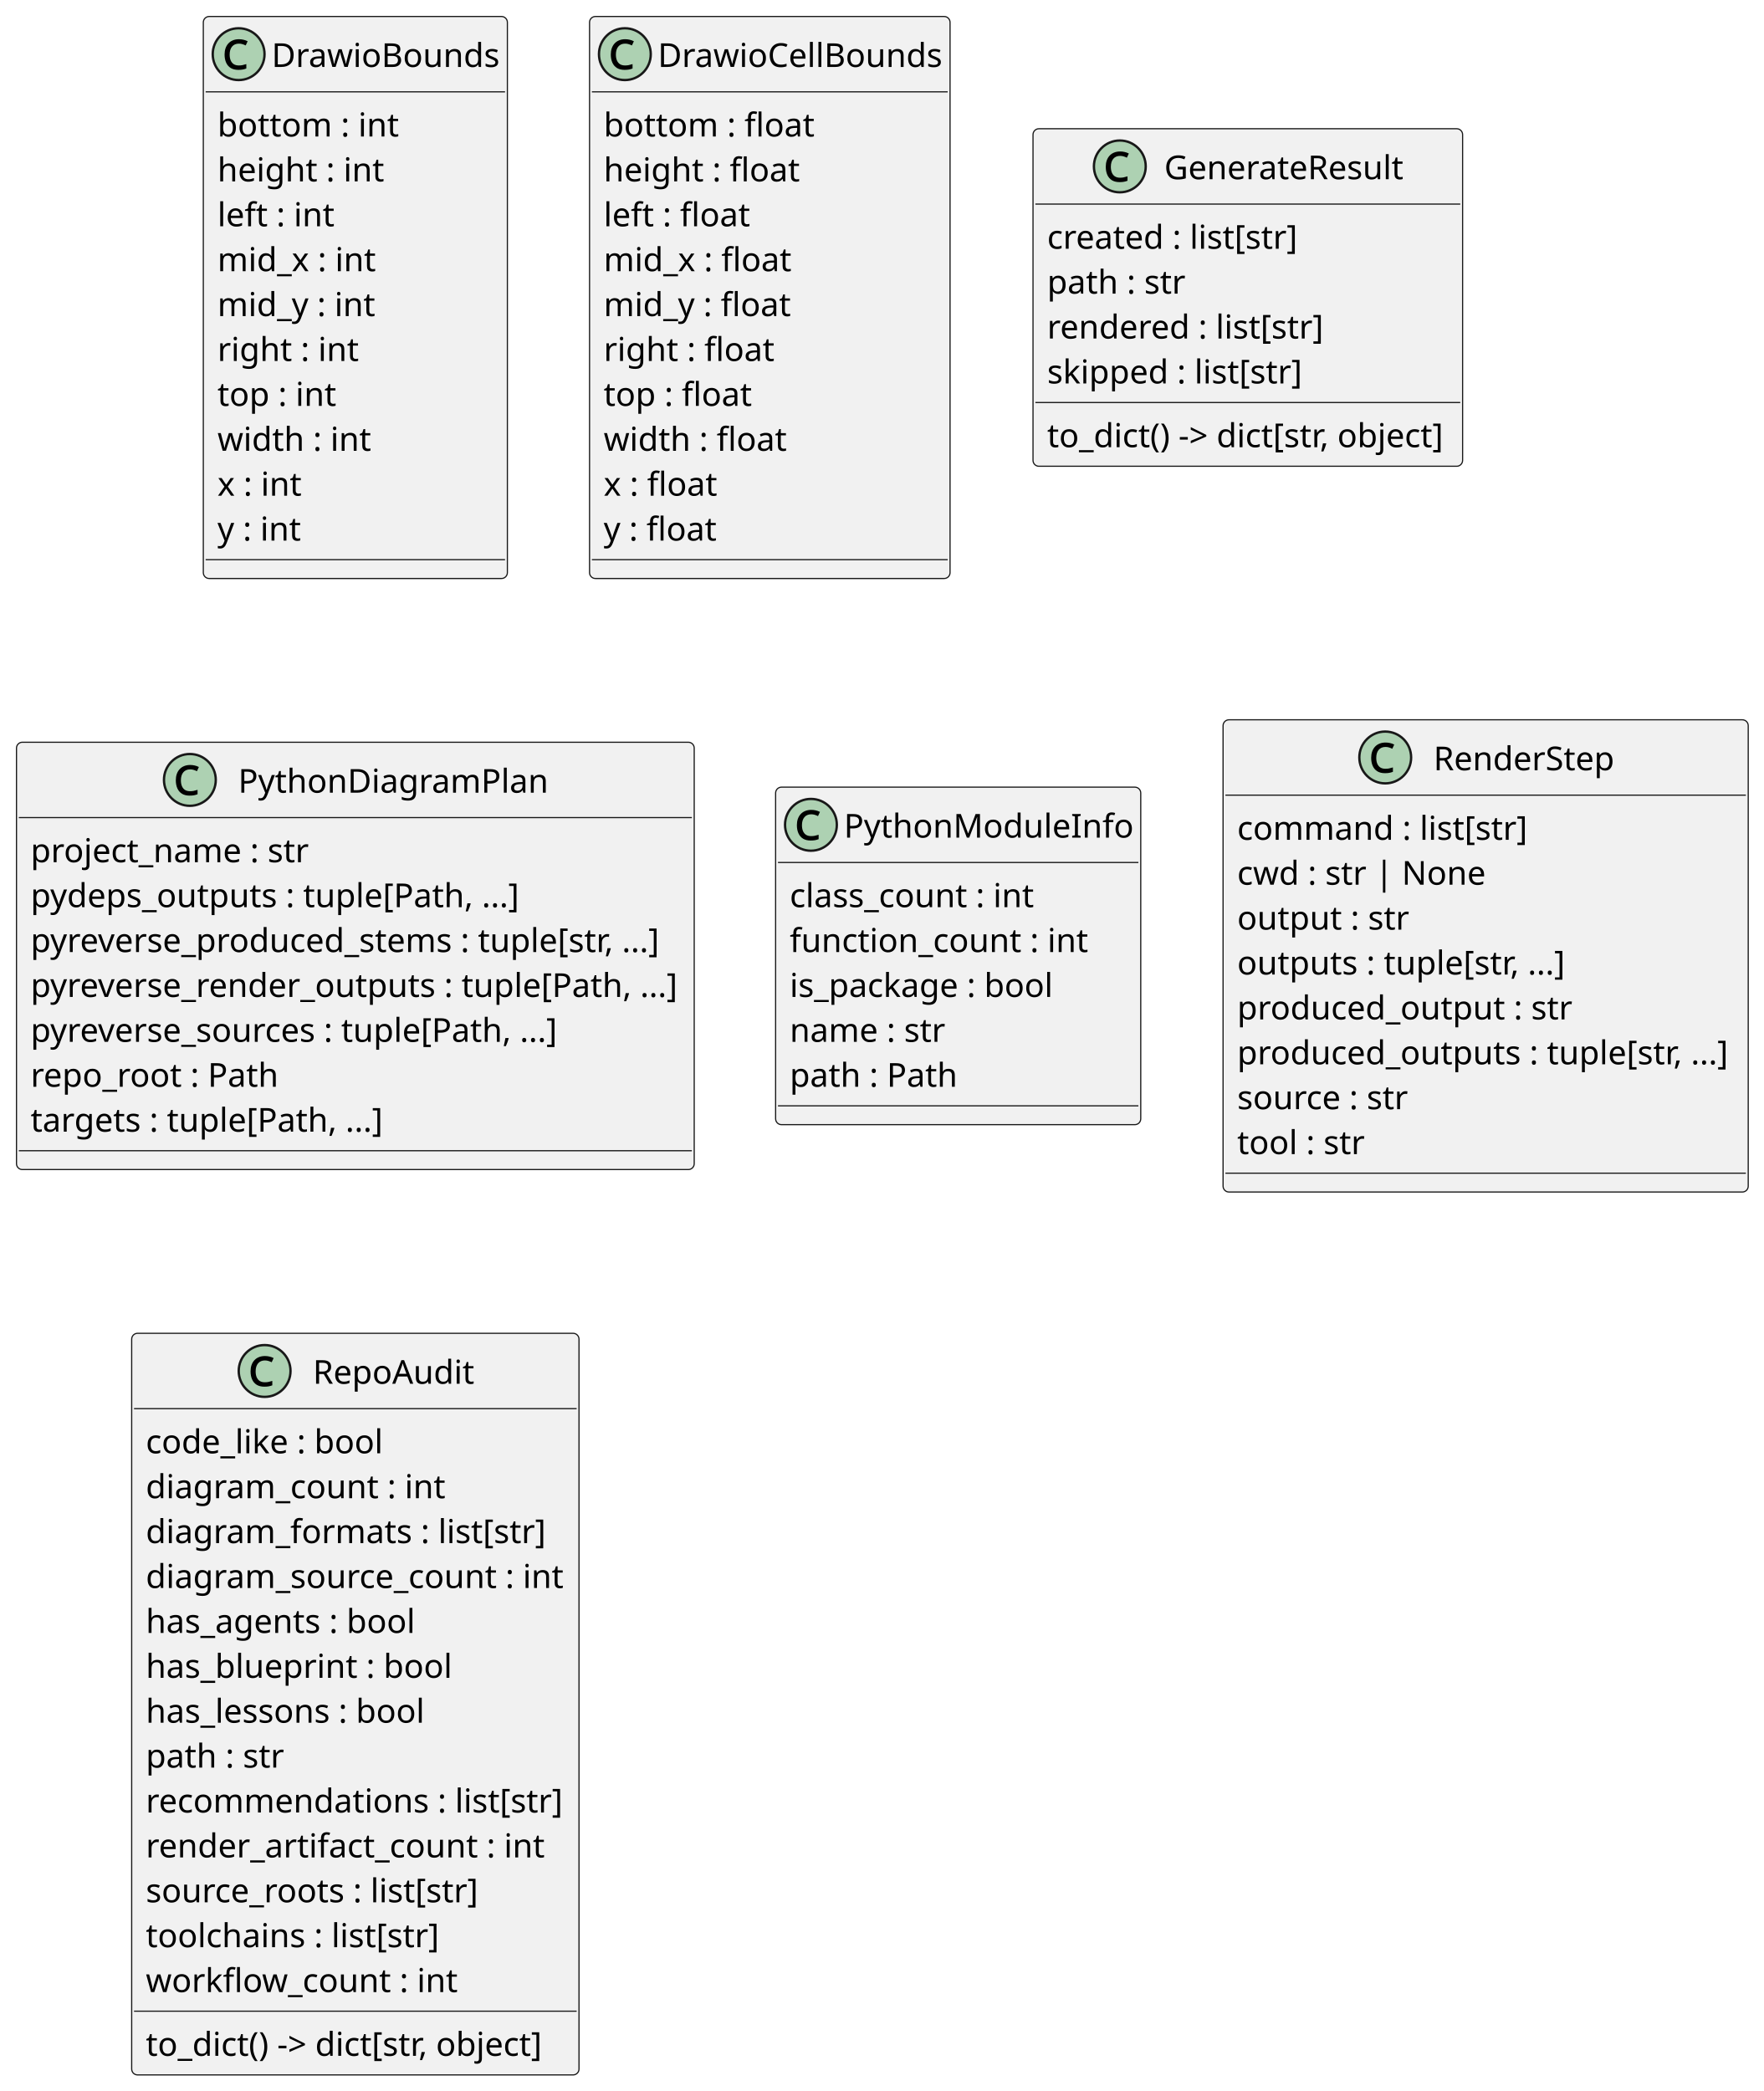
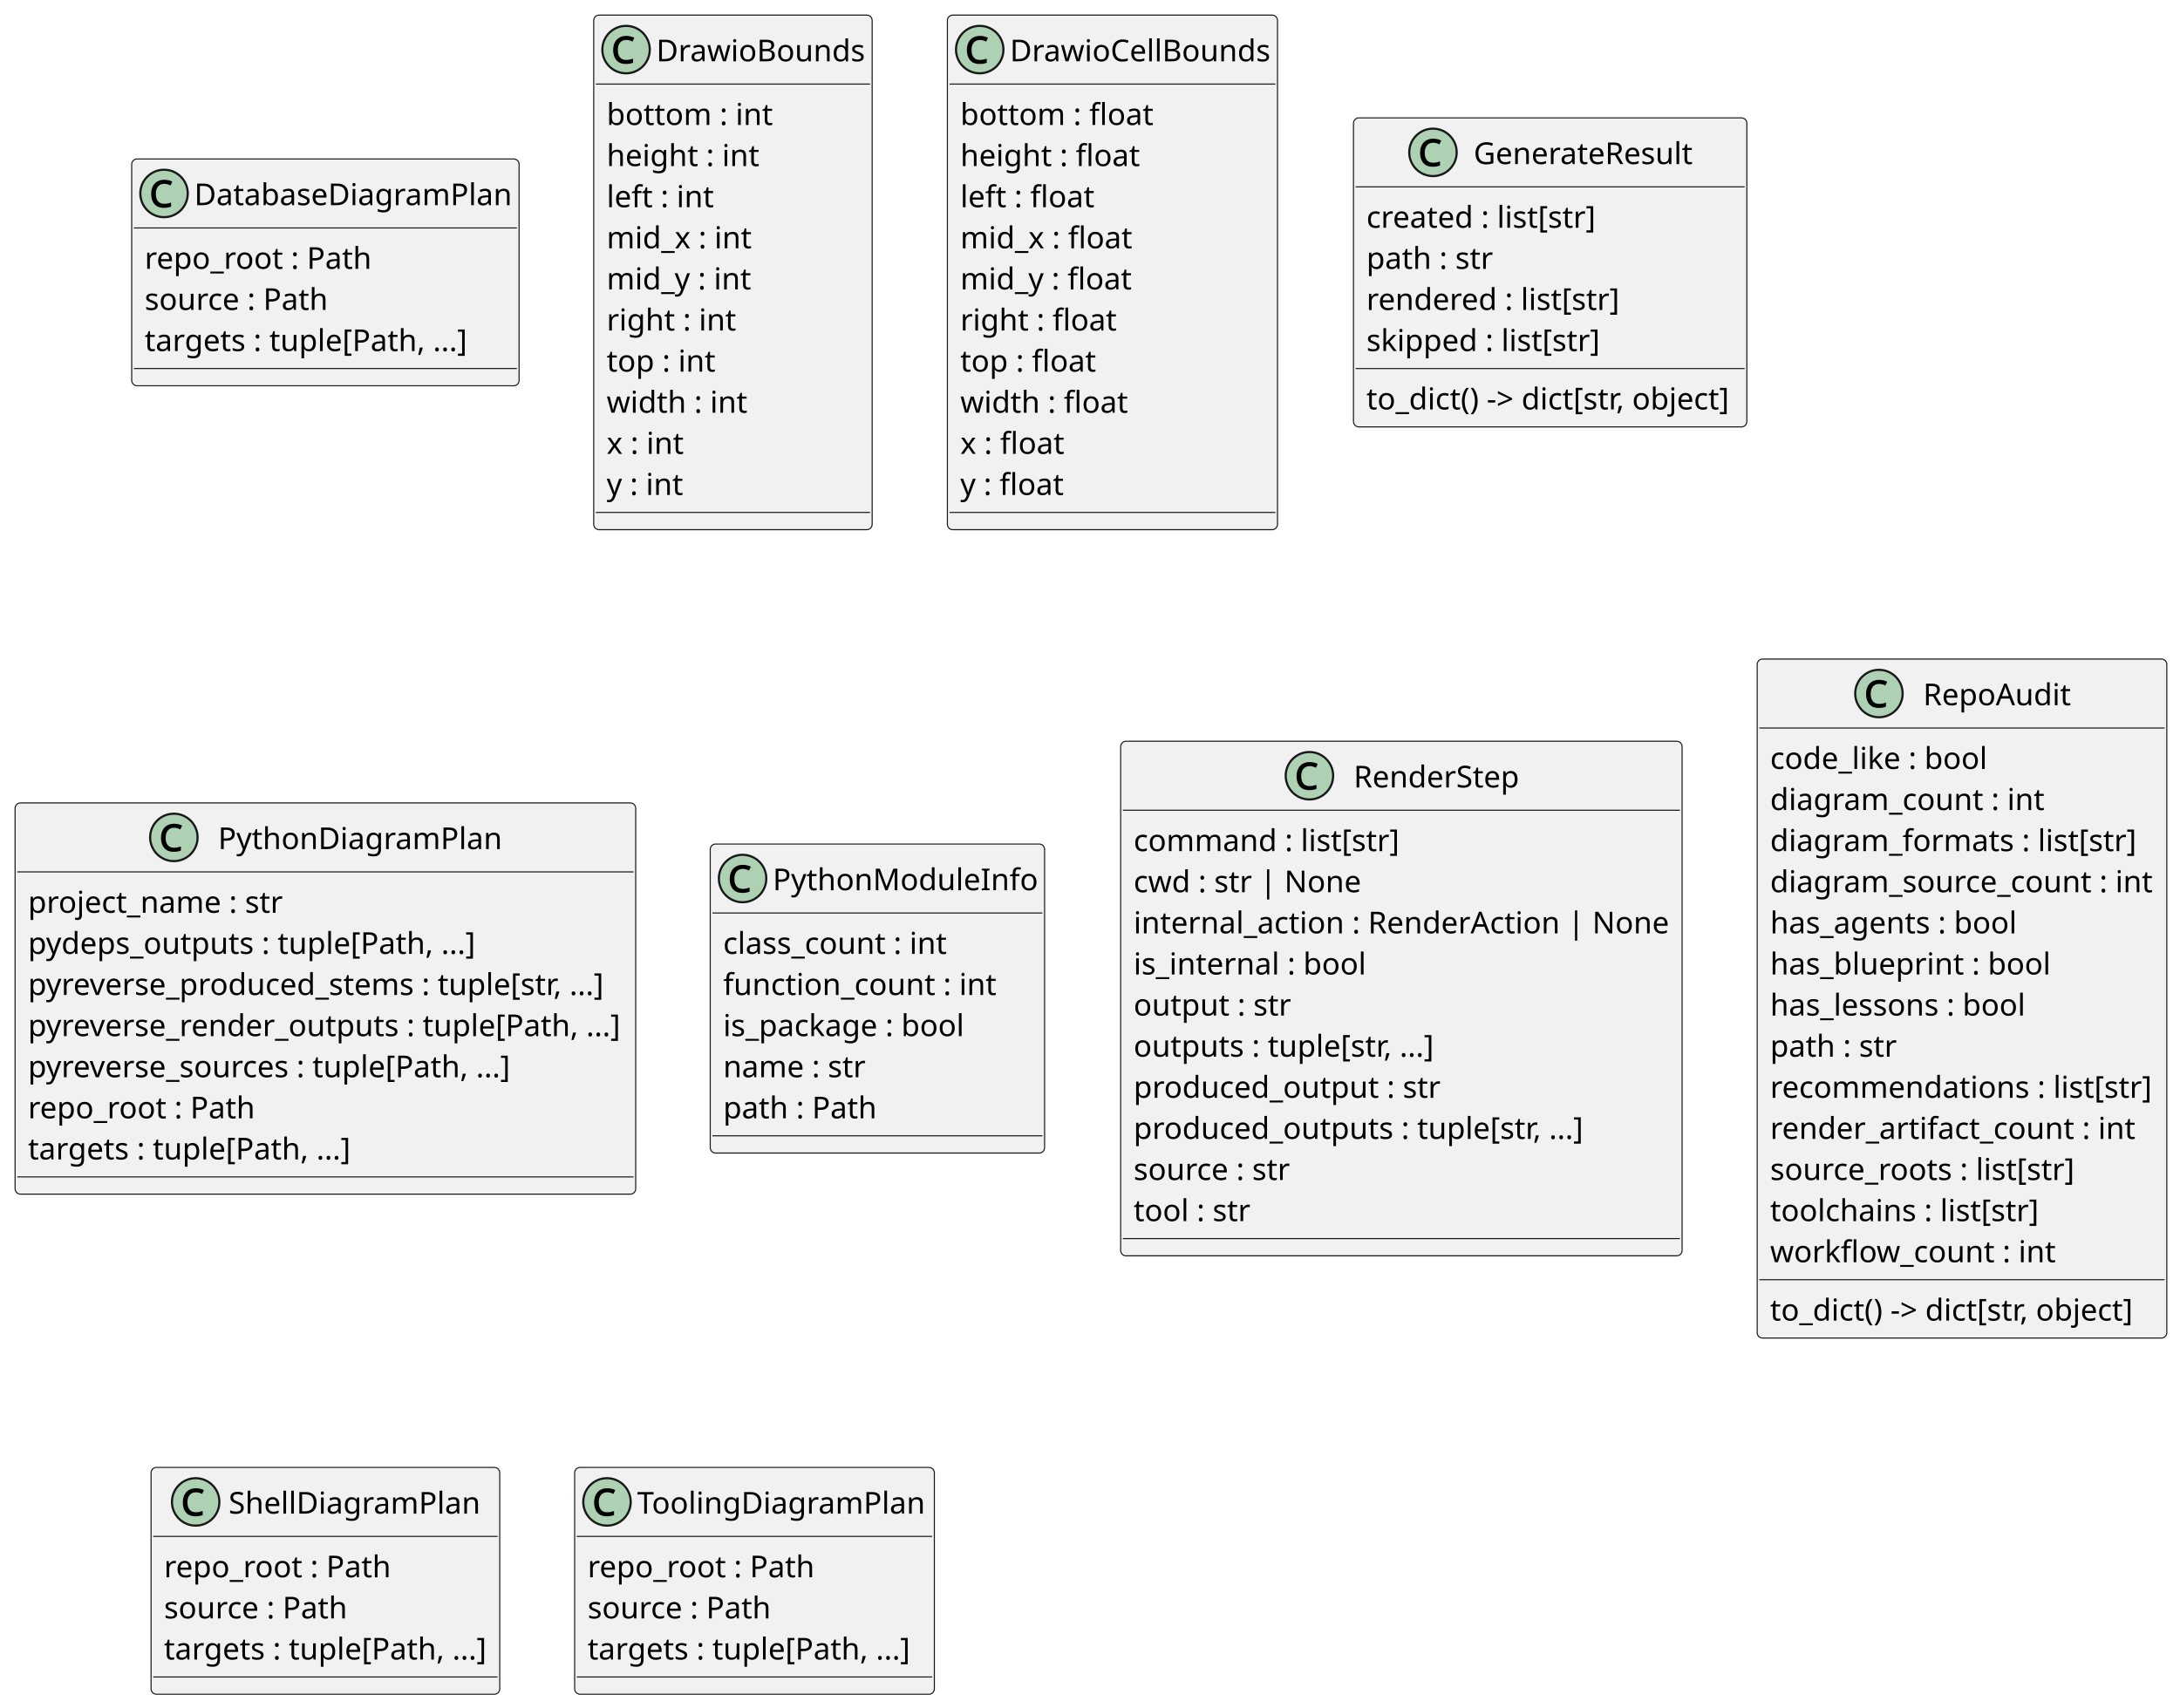
- <svg xmlns="http://www.w3.org/2000/svg" contentStyleType="text/css" data-diagram-type="CLASS" height="888px" preserveAspectRatio="none" style="width:749px;height:888px;background:#FFFFFF;" version="1.1" viewBox="0 0 749 888" width="749px" zoomAndPan="magnify">
+ <svg xmlns="http://www.w3.org/2000/svg" contentStyleType="text/css" data-diagram-type="CLASS" height="792px" preserveAspectRatio="none" style="width:1011px;height:792px;background:#FFFFFF;" version="1.1" viewBox="0 0 1011 792" width="1011px" zoomAndPan="magnify">
  <defs />
  <g>
-     <g class="entity" data-qualified-name="archility.generate.DrawioBounds" data-source-line="2" id="ent0002">
-       <rect fill="#F1F1F1" height="238.679" rx="2.5" ry="2.5" style="stroke:#181818;stroke-width:0.5;" width="129.132" x="86.34" y="7" />
-       <ellipse cx="101.34" cy="23" fill="#ADD1B2" rx="11" ry="11" style="stroke:#181818;stroke-width:1;" />
-       <path d="M101.449,18.531 Q100.528,18.531 99.793,18.844 Q99.074,19.156 98.574,19.75 Q98.074,20.328 97.793,21.203 Q97.528,22.078 97.528,23.172 Q97.528,24.609 97.965,25.656 Q98.418,26.703 99.262,27.25 Q100.121,27.797 101.434,27.797 Q102.215,27.797 102.903,27.672 Q103.606,27.531 104.606,27.219 L104.606,29.094 Q103.746,29.422 102.981,29.547 Q102.231,29.672 101.215,29.672 Q99.293,29.672 97.981,28.875 Q96.684,28.062 96.028,26.594 Q95.371,25.109 95.371,23.141 Q95.371,21.719 95.762,20.547 Q96.168,19.359 96.949,18.484 Q97.731,17.609 98.871,17.141 Q100.012,16.656 101.481,16.656 Q102.434,16.656 103.324,16.859 Q104.231,17.047 105.168,17.516 L104.34,19.297 Q103.559,18.922 102.903,18.734 Q102.246,18.531 101.449,18.531 Z " fill="#000000" />
-       <text fill="#000000" font-family="sans-serif" font-size="14" lengthAdjust="spacing" textLength="97.132" x="115.34" y="28.432">DrawioBounds</text>
-       <line style="stroke:#181818;stroke-width:0.5;" x1="87.34" x2="214.472" y1="39" y2="39" />
-       <text fill="#000000" font-family="sans-serif" font-size="14" lengthAdjust="spacing" textLength="77.098" x="92.34" y="57.966">bottom : int</text>
-       <text fill="#000000" font-family="sans-serif" font-size="14" lengthAdjust="spacing" textLength="70.826" x="92.34" y="77.034">height : int</text>
-       <text fill="#000000" font-family="sans-serif" font-size="14" lengthAdjust="spacing" textLength="49.728" x="92.34" y="96.102">left : int</text>
-       <text fill="#000000" font-family="sans-serif" font-size="14" lengthAdjust="spacing" textLength="67.284" x="92.34" y="115.17">mid_x : int</text>
-       <text fill="#000000" font-family="sans-serif" font-size="14" lengthAdjust="spacing" textLength="67.018" x="92.34" y="134.238">mid_y : int</text>
-       <text fill="#000000" font-family="sans-serif" font-size="14" lengthAdjust="spacing" textLength="60.06" x="92.34" y="153.305">right : int</text>
-       <text fill="#000000" font-family="sans-serif" font-size="14" lengthAdjust="spacing" textLength="50.484" x="92.34" y="172.373">top : int</text>
-       <text fill="#000000" font-family="sans-serif" font-size="14" lengthAdjust="spacing" textLength="65.282" x="92.34" y="191.441">width : int</text>
-       <text fill="#000000" font-family="sans-serif" font-size="14" lengthAdjust="spacing" textLength="35.756" x="92.34" y="210.509">x : int</text>
-       <text fill="#000000" font-family="sans-serif" font-size="14" lengthAdjust="spacing" textLength="35.49" x="92.34" y="229.577">y : int</text>
-       <line style="stroke:#181818;stroke-width:0.5;" x1="87.34" x2="214.472" y1="237.679" y2="237.679" />
+     <g class="entity" data-qualified-name="archility.render.DatabaseDiagramPlan" data-source-line="2" id="ent0002">
+       <rect fill="#F1F1F1" height="105.204" rx="2.5" ry="2.5" style="stroke:#181818;stroke-width:0.5;" width="179.657" x="61.08" y="73.73" />
+       <ellipse cx="76.08" cy="89.73" fill="#ADD1B2" rx="11" ry="11" style="stroke:#181818;stroke-width:1;" />
+       <path d="M76.189,85.261 Q75.267,85.261 74.533,85.574 Q73.814,85.886 73.314,86.48 Q72.814,87.058 72.533,87.933 Q72.267,88.808 72.267,89.902 Q72.267,91.339 72.705,92.386 Q73.158,93.433 74.002,93.98 Q74.861,94.527 76.174,94.527 Q76.955,94.527 77.642,94.402 Q78.346,94.261 79.346,93.949 L79.346,95.824 Q78.486,96.152 77.721,96.277 Q76.971,96.402 75.955,96.402 Q74.033,96.402 72.721,95.605 Q71.424,94.793 70.767,93.324 Q70.111,91.839 70.111,89.871 Q70.111,88.449 70.502,87.277 Q70.908,86.089 71.689,85.214 Q72.471,84.339 73.611,83.871 Q74.752,83.386 76.221,83.386 Q77.174,83.386 78.064,83.589 Q78.971,83.777 79.908,84.246 L79.08,86.027 Q78.299,85.652 77.642,85.464 Q76.986,85.261 76.189,85.261 Z " fill="#000000" />
+       <text fill="#000000" font-family="sans-serif" font-size="14" lengthAdjust="spacing" textLength="147.657" x="90.08" y="95.162">DatabaseDiagramPlan</text>
+       <line style="stroke:#181818;stroke-width:0.5;" x1="62.08" x2="239.738" y1="105.73" y2="105.73" />
+       <text fill="#000000" font-family="sans-serif" font-size="14" lengthAdjust="spacing" textLength="105.812" x="67.08" y="124.696">repo_root : Path</text>
+       <text fill="#000000" font-family="sans-serif" font-size="14" lengthAdjust="spacing" textLength="85.288" x="67.08" y="143.764">source : Path</text>
+       <text fill="#000000" font-family="sans-serif" font-size="14" lengthAdjust="spacing" textLength="149.701" x="67.08" y="162.832">targets : tuple[Path, ...]</text>
+       <line style="stroke:#181818;stroke-width:0.5;" x1="62.08" x2="239.738" y1="170.934" y2="170.934" />
    </g>
-     <g class="entity" data-qualified-name="archility.render.DrawioCellBounds" data-source-line="14" id="ent0003">
-       <rect fill="#F1F1F1" height="238.679" rx="2.5" ry="2.5" style="stroke:#181818;stroke-width:0.5;" width="153.1" x="250.36" y="7" />
-       <ellipse cx="265.36" cy="23" fill="#ADD1B2" rx="11" ry="11" style="stroke:#181818;stroke-width:1;" />
-       <path d="M265.469,18.531 Q264.548,18.531 263.813,18.844 Q263.094,19.156 262.594,19.75 Q262.094,20.328 261.813,21.203 Q261.548,22.078 261.548,23.172 Q261.548,24.609 261.985,25.656 Q262.438,26.703 263.282,27.25 Q264.141,27.797 265.454,27.797 Q266.235,27.797 266.923,27.672 Q267.626,27.531 268.626,27.219 L268.626,29.094 Q267.766,29.422 267.001,29.547 Q266.251,29.672 265.235,29.672 Q263.313,29.672 262.001,28.875 Q260.704,28.062 260.048,26.594 Q259.391,25.109 259.391,23.141 Q259.391,21.719 259.782,20.547 Q260.188,19.359 260.969,18.484 Q261.751,17.609 262.891,17.141 Q264.032,16.656 265.501,16.656 Q266.454,16.656 267.344,16.859 Q268.251,17.047 269.188,17.516 L268.36,19.297 Q267.579,18.922 266.923,18.734 Q266.266,18.531 265.469,18.531 Z " fill="#000000" />
-       <text fill="#000000" font-family="sans-serif" font-size="14" lengthAdjust="spacing" textLength="121.1" x="279.36" y="28.432">DrawioCellBounds</text>
-       <line style="stroke:#181818;stroke-width:0.5;" x1="251.36" x2="402.459" y1="39" y2="39" />
-       <text fill="#000000" font-family="sans-serif" font-size="14" lengthAdjust="spacing" textLength="89.586" x="256.36" y="57.966">bottom : float</text>
-       <text fill="#000000" font-family="sans-serif" font-size="14" lengthAdjust="spacing" textLength="83.314" x="256.36" y="77.034">height : float</text>
-       <text fill="#000000" font-family="sans-serif" font-size="14" lengthAdjust="spacing" textLength="62.216" x="256.36" y="96.102">left : float</text>
-       <text fill="#000000" font-family="sans-serif" font-size="14" lengthAdjust="spacing" textLength="79.772" x="256.36" y="115.17">mid_x : float</text>
-       <text fill="#000000" font-family="sans-serif" font-size="14" lengthAdjust="spacing" textLength="79.506" x="256.36" y="134.238">mid_y : float</text>
-       <text fill="#000000" font-family="sans-serif" font-size="14" lengthAdjust="spacing" textLength="72.548" x="256.36" y="153.305">right : float</text>
-       <text fill="#000000" font-family="sans-serif" font-size="14" lengthAdjust="spacing" textLength="62.972" x="256.36" y="172.373">top : float</text>
-       <text fill="#000000" font-family="sans-serif" font-size="14" lengthAdjust="spacing" textLength="77.77" x="256.36" y="191.441">width : float</text>
-       <text fill="#000000" font-family="sans-serif" font-size="14" lengthAdjust="spacing" textLength="48.244" x="256.36" y="210.509">x : float</text>
-       <text fill="#000000" font-family="sans-serif" font-size="14" lengthAdjust="spacing" textLength="47.978" x="256.36" y="229.577">y : float</text>
-       <line style="stroke:#181818;stroke-width:0.5;" x1="251.36" x2="402.459" y1="237.679" y2="237.679" />
+     <g class="entity" data-qualified-name="archility.generate.DrawioBounds" data-source-line="7" id="ent0003">
+       <rect fill="#F1F1F1" height="238.679" rx="2.5" ry="2.5" style="stroke:#181818;stroke-width:0.5;" width="129.132" x="275.34" y="7" />
+       <ellipse cx="290.34" cy="23" fill="#ADD1B2" rx="11" ry="11" style="stroke:#181818;stroke-width:1;" />
+       <path d="M290.449,18.531 Q289.527,18.531 288.793,18.844 Q288.074,19.156 287.574,19.75 Q287.074,20.328 286.793,21.203 Q286.527,22.078 286.527,23.172 Q286.527,24.609 286.965,25.656 Q287.418,26.703 288.262,27.25 Q289.121,27.797 290.434,27.797 Q291.215,27.797 291.902,27.672 Q292.606,27.531 293.606,27.219 L293.606,29.094 Q292.746,29.422 291.981,29.547 Q291.231,29.672 290.215,29.672 Q288.293,29.672 286.981,28.875 Q285.684,28.062 285.027,26.594 Q284.371,25.109 284.371,23.141 Q284.371,21.719 284.762,20.547 Q285.168,19.359 285.949,18.484 Q286.731,17.609 287.871,17.141 Q289.012,16.656 290.481,16.656 Q291.434,16.656 292.324,16.859 Q293.231,17.047 294.168,17.516 L293.34,19.297 Q292.559,18.922 291.902,18.734 Q291.246,18.531 290.449,18.531 Z " fill="#000000" />
+       <text fill="#000000" font-family="sans-serif" font-size="14" lengthAdjust="spacing" textLength="97.132" x="304.34" y="28.432">DrawioBounds</text>
+       <line style="stroke:#181818;stroke-width:0.5;" x1="276.34" x2="403.472" y1="39" y2="39" />
+       <text fill="#000000" font-family="sans-serif" font-size="14" lengthAdjust="spacing" textLength="77.098" x="281.34" y="57.966">bottom : int</text>
+       <text fill="#000000" font-family="sans-serif" font-size="14" lengthAdjust="spacing" textLength="70.826" x="281.34" y="77.034">height : int</text>
+       <text fill="#000000" font-family="sans-serif" font-size="14" lengthAdjust="spacing" textLength="49.728" x="281.34" y="96.102">left : int</text>
+       <text fill="#000000" font-family="sans-serif" font-size="14" lengthAdjust="spacing" textLength="67.284" x="281.34" y="115.17">mid_x : int</text>
+       <text fill="#000000" font-family="sans-serif" font-size="14" lengthAdjust="spacing" textLength="67.018" x="281.34" y="134.238">mid_y : int</text>
+       <text fill="#000000" font-family="sans-serif" font-size="14" lengthAdjust="spacing" textLength="60.06" x="281.34" y="153.305">right : int</text>
+       <text fill="#000000" font-family="sans-serif" font-size="14" lengthAdjust="spacing" textLength="50.484" x="281.34" y="172.373">top : int</text>
+       <text fill="#000000" font-family="sans-serif" font-size="14" lengthAdjust="spacing" textLength="65.282" x="281.34" y="191.441">width : int</text>
+       <text fill="#000000" font-family="sans-serif" font-size="14" lengthAdjust="spacing" textLength="35.756" x="281.34" y="210.509">x : int</text>
+       <text fill="#000000" font-family="sans-serif" font-size="14" lengthAdjust="spacing" textLength="35.49" x="281.34" y="229.577">y : int</text>
+       <line style="stroke:#181818;stroke-width:0.5;" x1="276.34" x2="403.472" y1="237.679" y2="237.679" />
    </g>
-     <g class="entity" data-qualified-name="archility.generate.GenerateResult" data-source-line="26" id="ent0004">
-       <rect fill="#F1F1F1" height="143.34" rx="2.5" ry="2.5" style="stroke:#181818;stroke-width:0.5;" width="182.435" x="438.69" y="54.67" />
-       <ellipse cx="475.554" cy="70.67" fill="#ADD1B2" rx="11" ry="11" style="stroke:#181818;stroke-width:1;" />
-       <path d="M475.663,66.201 Q474.741,66.201 474.007,66.514 Q473.288,66.826 472.788,67.42 Q472.288,67.998 472.007,68.873 Q471.741,69.748 471.741,70.842 Q471.741,72.279 472.179,73.326 Q472.632,74.373 473.476,74.92 Q474.335,75.467 475.647,75.467 Q476.429,75.467 477.116,75.342 Q477.819,75.201 478.819,74.889 L478.819,76.764 Q477.96,77.092 477.194,77.217 Q476.444,77.342 475.429,77.342 Q473.507,77.342 472.194,76.545 Q470.897,75.733 470.241,74.264 Q469.585,72.779 469.585,70.811 Q469.585,69.389 469.976,68.217 Q470.382,67.029 471.163,66.154 Q471.944,65.279 473.085,64.811 Q474.226,64.326 475.694,64.326 Q476.647,64.326 477.538,64.529 Q478.444,64.717 479.382,65.186 L478.554,66.967 Q477.772,66.592 477.116,66.404 Q476.46,66.201 475.663,66.201 Z " fill="#000000" />
-       <text fill="#000000" font-family="sans-serif" font-size="14" lengthAdjust="spacing" textLength="101.85" x="494.412" y="76.102">GenerateResult</text>
-       <line style="stroke:#181818;stroke-width:0.5;" x1="439.69" x2="620.125" y1="86.67" y2="86.67" />
-       <text fill="#000000" font-family="sans-serif" font-size="14" lengthAdjust="spacing" textLength="106.582" x="444.69" y="105.636">created : list[str]</text>
-       <text fill="#000000" font-family="sans-serif" font-size="14" lengthAdjust="spacing" textLength="58.744" x="444.69" y="124.704">path : str</text>
-       <text fill="#000000" font-family="sans-serif" font-size="14" lengthAdjust="spacing" textLength="117.894" x="444.69" y="143.772">rendered : list[str]</text>
-       <text fill="#000000" font-family="sans-serif" font-size="14" lengthAdjust="spacing" textLength="108.29" x="444.69" y="162.84">skipped : list[str]</text>
-       <line style="stroke:#181818;stroke-width:0.5;" x1="439.69" x2="620.125" y1="170.942" y2="170.942" />
-       <text fill="#000000" font-family="sans-serif" font-size="14" lengthAdjust="spacing" textLength="170.435" x="444.69" y="189.908">to_dict() -&gt; dict[str, object]</text>
+     <g class="entity" data-qualified-name="archility.render.DrawioCellBounds" data-source-line="19" id="ent0004">
+       <rect fill="#F1F1F1" height="238.679" rx="2.5" ry="2.5" style="stroke:#181818;stroke-width:0.5;" width="153.1" x="439.36" y="7" />
+       <ellipse cx="454.36" cy="23" fill="#ADD1B2" rx="11" ry="11" style="stroke:#181818;stroke-width:1;" />
+       <path d="M454.469,18.531 Q453.548,18.531 452.813,18.844 Q452.094,19.156 451.594,19.75 Q451.094,20.328 450.813,21.203 Q450.548,22.078 450.548,23.172 Q450.548,24.609 450.985,25.656 Q451.438,26.703 452.282,27.25 Q453.141,27.797 454.454,27.797 Q455.235,27.797 455.923,27.672 Q456.626,27.531 457.626,27.219 L457.626,29.094 Q456.766,29.422 456.001,29.547 Q455.251,29.672 454.235,29.672 Q452.313,29.672 451.001,28.875 Q449.704,28.062 449.048,26.594 Q448.391,25.109 448.391,23.141 Q448.391,21.719 448.782,20.547 Q449.188,19.359 449.969,18.484 Q450.751,17.609 451.891,17.141 Q453.032,16.656 454.501,16.656 Q455.454,16.656 456.344,16.859 Q457.251,17.047 458.188,17.516 L457.36,19.297 Q456.579,18.922 455.923,18.734 Q455.266,18.531 454.469,18.531 Z " fill="#000000" />
+       <text fill="#000000" font-family="sans-serif" font-size="14" lengthAdjust="spacing" textLength="121.1" x="468.36" y="28.432">DrawioCellBounds</text>
+       <line style="stroke:#181818;stroke-width:0.5;" x1="440.36" x2="591.46" y1="39" y2="39" />
+       <text fill="#000000" font-family="sans-serif" font-size="14" lengthAdjust="spacing" textLength="89.586" x="445.36" y="57.966">bottom : float</text>
+       <text fill="#000000" font-family="sans-serif" font-size="14" lengthAdjust="spacing" textLength="83.314" x="445.36" y="77.034">height : float</text>
+       <text fill="#000000" font-family="sans-serif" font-size="14" lengthAdjust="spacing" textLength="62.216" x="445.36" y="96.102">left : float</text>
+       <text fill="#000000" font-family="sans-serif" font-size="14" lengthAdjust="spacing" textLength="79.772" x="445.36" y="115.17">mid_x : float</text>
+       <text fill="#000000" font-family="sans-serif" font-size="14" lengthAdjust="spacing" textLength="79.506" x="445.36" y="134.238">mid_y : float</text>
+       <text fill="#000000" font-family="sans-serif" font-size="14" lengthAdjust="spacing" textLength="72.548" x="445.36" y="153.305">right : float</text>
+       <text fill="#000000" font-family="sans-serif" font-size="14" lengthAdjust="spacing" textLength="62.972" x="445.36" y="172.373">top : float</text>
+       <text fill="#000000" font-family="sans-serif" font-size="14" lengthAdjust="spacing" textLength="77.77" x="445.36" y="191.441">width : float</text>
+       <text fill="#000000" font-family="sans-serif" font-size="14" lengthAdjust="spacing" textLength="48.244" x="445.36" y="210.509">x : float</text>
+       <text fill="#000000" font-family="sans-serif" font-size="14" lengthAdjust="spacing" textLength="47.978" x="445.36" y="229.577">y : float</text>
+       <line style="stroke:#181818;stroke-width:0.5;" x1="440.36" x2="591.46" y1="237.679" y2="237.679" />
    </g>
-     <g class="entity" data-qualified-name="archility.render.PythonDiagramPlan" data-source-line="33" id="ent0005">
-       <rect fill="#F1F1F1" height="181.475" rx="2.5" ry="2.5" style="stroke:#181818;stroke-width:0.5;" width="287.813" x="7" y="315.21" />
-       <ellipse cx="80.633" cy="331.21" fill="#ADD1B2" rx="11" ry="11" style="stroke:#181818;stroke-width:1;" />
-       <path d="M80.742,326.741 Q79.82,326.741 79.086,327.054 Q78.367,327.366 77.867,327.96 Q77.367,328.538 77.086,329.413 Q76.82,330.288 76.82,331.382 Q76.82,332.819 77.258,333.866 Q77.711,334.913 78.555,335.46 Q79.414,336.007 80.727,336.007 Q81.508,336.007 82.195,335.882 Q82.898,335.741 83.898,335.429 L83.898,337.304 Q83.039,337.632 82.273,337.757 Q81.523,337.882 80.508,337.882 Q78.586,337.882 77.273,337.085 Q75.977,336.272 75.32,334.804 Q74.664,333.319 74.664,331.351 Q74.664,329.929 75.055,328.757 Q75.461,327.569 76.242,326.694 Q77.023,325.819 78.164,325.351 Q79.305,324.866 80.773,324.866 Q81.727,324.866 82.617,325.069 Q83.523,325.257 84.461,325.726 L83.633,327.507 Q82.852,327.132 82.195,326.944 Q81.539,326.741 80.742,326.741 Z " fill="#000000" />
-       <text fill="#000000" font-family="sans-serif" font-size="14" lengthAdjust="spacing" textLength="132.048" x="101.133" y="336.642">PythonDiagramPlan</text>
-       <line style="stroke:#181818;stroke-width:0.5;" x1="8" x2="293.813" y1="347.21" y2="347.21" />
-       <text fill="#000000" font-family="sans-serif" font-size="14" lengthAdjust="spacing" textLength="118.426" x="13" y="366.176">project_name : str</text>
-       <text fill="#000000" font-family="sans-serif" font-size="14" lengthAdjust="spacing" textLength="207.731" x="13" y="385.244">pydeps_outputs : tuple[Path, ...]</text>
-       <text fill="#000000" font-family="sans-serif" font-size="14" lengthAdjust="spacing" textLength="270.311" x="13" y="404.312">pyreverse_produced_stems : tuple[str, ...]</text>
-       <text fill="#000000" font-family="sans-serif" font-size="14" lengthAdjust="spacing" textLength="275.813" x="13" y="423.38">pyreverse_render_outputs : tuple[Path, ...]</text>
-       <text fill="#000000" font-family="sans-serif" font-size="14" lengthAdjust="spacing" textLength="224.713" x="13" y="442.448">pyreverse_sources : tuple[Path, ...]</text>
-       <text fill="#000000" font-family="sans-serif" font-size="14" lengthAdjust="spacing" textLength="105.812" x="13" y="461.515">repo_root : Path</text>
-       <text fill="#000000" font-family="sans-serif" font-size="14" lengthAdjust="spacing" textLength="149.701" x="13" y="480.583">targets : tuple[Path, ...]</text>
-       <line style="stroke:#181818;stroke-width:0.5;" x1="8" x2="293.813" y1="488.685" y2="488.685" />
+     <g class="entity" data-qualified-name="archility.generate.GenerateResult" data-source-line="31" id="ent0005">
+       <rect fill="#F1F1F1" height="143.34" rx="2.5" ry="2.5" style="stroke:#181818;stroke-width:0.5;" width="182.435" x="627.69" y="54.67" />
+       <ellipse cx="664.554" cy="70.67" fill="#ADD1B2" rx="11" ry="11" style="stroke:#181818;stroke-width:1;" />
+       <path d="M664.663,66.201 Q663.741,66.201 663.007,66.514 Q662.288,66.826 661.788,67.42 Q661.288,67.998 661.007,68.873 Q660.741,69.748 660.741,70.842 Q660.741,72.279 661.179,73.326 Q661.632,74.373 662.476,74.92 Q663.335,75.467 664.647,75.467 Q665.429,75.467 666.116,75.342 Q666.819,75.201 667.819,74.889 L667.819,76.764 Q666.96,77.092 666.194,77.217 Q665.444,77.342 664.429,77.342 Q662.507,77.342 661.194,76.545 Q659.897,75.733 659.241,74.264 Q658.585,72.779 658.585,70.811 Q658.585,69.389 658.976,68.217 Q659.382,67.029 660.163,66.154 Q660.944,65.279 662.085,64.811 Q663.226,64.326 664.694,64.326 Q665.647,64.326 666.538,64.529 Q667.444,64.717 668.382,65.186 L667.554,66.967 Q666.772,66.592 666.116,66.404 Q665.46,66.201 664.663,66.201 Z " fill="#000000" />
+       <text fill="#000000" font-family="sans-serif" font-size="14" lengthAdjust="spacing" textLength="101.85" x="683.412" y="76.102">GenerateResult</text>
+       <line style="stroke:#181818;stroke-width:0.5;" x1="628.69" x2="809.125" y1="86.67" y2="86.67" />
+       <text fill="#000000" font-family="sans-serif" font-size="14" lengthAdjust="spacing" textLength="106.582" x="633.69" y="105.636">created : list[str]</text>
+       <text fill="#000000" font-family="sans-serif" font-size="14" lengthAdjust="spacing" textLength="58.744" x="633.69" y="124.704">path : str</text>
+       <text fill="#000000" font-family="sans-serif" font-size="14" lengthAdjust="spacing" textLength="117.894" x="633.69" y="143.772">rendered : list[str]</text>
+       <text fill="#000000" font-family="sans-serif" font-size="14" lengthAdjust="spacing" textLength="108.29" x="633.69" y="162.84">skipped : list[str]</text>
+       <line style="stroke:#181818;stroke-width:0.5;" x1="628.69" x2="809.125" y1="170.942" y2="170.942" />
+       <text fill="#000000" font-family="sans-serif" font-size="14" lengthAdjust="spacing" textLength="170.435" x="633.69" y="189.908">to_dict() -&gt; dict[str, object]</text>
    </g>
-     <g class="entity" data-qualified-name="archility.render.PythonModuleInfo" data-source-line="42" id="ent0006">
-       <rect fill="#F1F1F1" height="143.34" rx="2.5" ry="2.5" style="stroke:#181818;stroke-width:0.5;" width="155.06" x="329.38" y="334.28" />
-       <ellipse cx="344.38" cy="350.28" fill="#ADD1B2" rx="11" ry="11" style="stroke:#181818;stroke-width:1;" />
-       <path d="M344.489,345.811 Q343.567,345.811 342.833,346.124 Q342.114,346.436 341.614,347.03 Q341.114,347.608 340.833,348.483 Q340.567,349.358 340.567,350.452 Q340.567,351.889 341.005,352.936 Q341.458,353.983 342.302,354.53 Q343.161,355.077 344.474,355.077 Q345.255,355.077 345.942,354.952 Q346.646,354.811 347.646,354.499 L347.646,356.374 Q346.786,356.702 346.021,356.827 Q345.271,356.952 344.255,356.952 Q342.333,356.952 341.021,356.155 Q339.724,355.342 339.067,353.874 Q338.411,352.389 338.411,350.421 Q338.411,348.999 338.802,347.827 Q339.208,346.639 339.989,345.764 Q340.771,344.889 341.911,344.421 Q343.052,343.936 344.521,343.936 Q345.474,343.936 346.364,344.139 Q347.271,344.327 348.208,344.796 L347.38,346.577 Q346.599,346.202 345.942,346.014 Q345.286,345.811 344.489,345.811 Z " fill="#000000" />
-       <text fill="#000000" font-family="sans-serif" font-size="14" lengthAdjust="spacing" textLength="123.059" x="358.38" y="355.712">PythonModuleInfo</text>
-       <line style="stroke:#181818;stroke-width:0.5;" x1="330.38" x2="483.44" y1="366.28" y2="366.28" />
-       <text fill="#000000" font-family="sans-serif" font-size="14" lengthAdjust="spacing" textLength="103.712" x="335.38" y="385.246">class_count : int</text>
-       <text fill="#000000" font-family="sans-serif" font-size="14" lengthAdjust="spacing" textLength="126.742" x="335.38" y="404.314">function_count : int</text>
-       <text fill="#000000" font-family="sans-serif" font-size="14" lengthAdjust="spacing" textLength="111.748" x="335.38" y="423.382">is_package : bool</text>
-       <text fill="#000000" font-family="sans-serif" font-size="14" lengthAdjust="spacing" textLength="66.066" x="335.38" y="442.45">name : str</text>
-       <text fill="#000000" font-family="sans-serif" font-size="14" lengthAdjust="spacing" textLength="71.232" x="335.38" y="461.518">path : Path</text>
-       <line style="stroke:#181818;stroke-width:0.5;" x1="330.38" x2="483.44" y1="469.62" y2="469.62" />
+     <g class="entity" data-qualified-name="archility.render.PythonDiagramPlan" data-source-line="38" id="ent0006">
+       <rect fill="#F1F1F1" height="181.475" rx="2.5" ry="2.5" style="stroke:#181818;stroke-width:0.5;" width="287.813" x="7" y="372.41" />
+       <ellipse cx="80.633" cy="388.41" fill="#ADD1B2" rx="11" ry="11" style="stroke:#181818;stroke-width:1;" />
+       <path d="M80.742,383.941 Q79.82,383.941 79.086,384.254 Q78.367,384.566 77.867,385.16 Q77.367,385.738 77.086,386.613 Q76.82,387.488 76.82,388.582 Q76.82,390.019 77.258,391.066 Q77.711,392.113 78.555,392.66 Q79.414,393.207 80.727,393.207 Q81.508,393.207 82.195,393.082 Q82.898,392.941 83.898,392.629 L83.898,394.504 Q83.039,394.832 82.273,394.957 Q81.523,395.082 80.508,395.082 Q78.586,395.082 77.273,394.285 Q75.977,393.473 75.32,392.004 Q74.664,390.519 74.664,388.551 Q74.664,387.129 75.055,385.957 Q75.461,384.769 76.242,383.894 Q77.023,383.019 78.164,382.551 Q79.305,382.066 80.773,382.066 Q81.727,382.066 82.617,382.269 Q83.523,382.457 84.461,382.926 L83.633,384.707 Q82.852,384.332 82.195,384.144 Q81.539,383.941 80.742,383.941 Z " fill="#000000" />
+       <text fill="#000000" font-family="sans-serif" font-size="14" lengthAdjust="spacing" textLength="132.048" x="101.133" y="393.842">PythonDiagramPlan</text>
+       <line style="stroke:#181818;stroke-width:0.5;" x1="8" x2="293.813" y1="404.41" y2="404.41" />
+       <text fill="#000000" font-family="sans-serif" font-size="14" lengthAdjust="spacing" textLength="118.426" x="13" y="423.376">project_name : str</text>
+       <text fill="#000000" font-family="sans-serif" font-size="14" lengthAdjust="spacing" textLength="207.731" x="13" y="442.444">pydeps_outputs : tuple[Path, ...]</text>
+       <text fill="#000000" font-family="sans-serif" font-size="14" lengthAdjust="spacing" textLength="270.311" x="13" y="461.512">pyreverse_produced_stems : tuple[str, ...]</text>
+       <text fill="#000000" font-family="sans-serif" font-size="14" lengthAdjust="spacing" textLength="275.813" x="13" y="480.58">pyreverse_render_outputs : tuple[Path, ...]</text>
+       <text fill="#000000" font-family="sans-serif" font-size="14" lengthAdjust="spacing" textLength="224.713" x="13" y="499.648">pyreverse_sources : tuple[Path, ...]</text>
+       <text fill="#000000" font-family="sans-serif" font-size="14" lengthAdjust="spacing" textLength="105.812" x="13" y="518.716">repo_root : Path</text>
+       <text fill="#000000" font-family="sans-serif" font-size="14" lengthAdjust="spacing" textLength="149.701" x="13" y="537.783">targets : tuple[Path, ...]</text>
+       <line style="stroke:#181818;stroke-width:0.5;" x1="8" x2="293.813" y1="545.885" y2="545.885" />
    </g>
-     <g class="entity" data-qualified-name="archility.render.RenderStep" data-source-line="49" id="ent0007">
-       <rect fill="#F1F1F1" height="200.543" rx="2.5" ry="2.5" style="stroke:#181818;stroke-width:0.5;" width="223.021" x="519.4" y="305.68" />
-       <ellipse cx="588.266" cy="321.68" fill="#ADD1B2" rx="11" ry="11" style="stroke:#181818;stroke-width:1;" />
-       <path d="M588.375,317.211 Q587.453,317.211 586.719,317.524 Q586,317.836 585.5,318.43 Q585,319.008 584.719,319.883 Q584.453,320.758 584.453,321.852 Q584.453,323.289 584.891,324.336 Q585.344,325.383 586.188,325.93 Q587.047,326.477 588.36,326.477 Q589.141,326.477 589.828,326.352 Q590.531,326.211 591.531,325.899 L591.531,327.774 Q590.672,328.102 589.906,328.227 Q589.156,328.352 588.141,328.352 Q586.219,328.352 584.906,327.555 Q583.61,326.743 582.953,325.274 Q582.297,323.789 582.297,321.821 Q582.297,320.399 582.688,319.227 Q583.094,318.039 583.875,317.164 Q584.656,316.289 585.797,315.821 Q586.938,315.336 588.406,315.336 Q589.36,315.336 590.25,315.539 Q591.156,315.727 592.094,316.196 L591.266,317.977 Q590.485,317.602 589.828,317.414 Q589.172,317.211 588.375,317.211 Z " fill="#000000" />
-       <text fill="#000000" font-family="sans-serif" font-size="14" lengthAdjust="spacing" textLength="76.79" x="608.766" y="327.112">RenderStep</text>
-       <line style="stroke:#181818;stroke-width:0.5;" x1="520.4" x2="741.421" y1="337.68" y2="337.68" />
-       <text fill="#000000" font-family="sans-serif" font-size="14" lengthAdjust="spacing" textLength="123.256" x="525.4" y="356.646">command : list[str]</text>
-       <text fill="#000000" font-family="sans-serif" font-size="14" lengthAdjust="spacing" textLength="105.56" x="525.4" y="375.714">cwd : str | None</text>
-       <text fill="#000000" font-family="sans-serif" font-size="14" lengthAdjust="spacing" textLength="73.066" x="525.4" y="394.782">output : str</text>
-       <text fill="#000000" font-family="sans-serif" font-size="14" lengthAdjust="spacing" textLength="141.456" x="525.4" y="413.85">outputs : tuple[str, ...]</text>
-       <text fill="#000000" font-family="sans-serif" font-size="14" lengthAdjust="spacing" textLength="142.631" x="525.4" y="432.918">produced_output : str</text>
-       <text fill="#000000" font-family="sans-serif" font-size="14" lengthAdjust="spacing" textLength="211.021" x="525.4" y="451.986">produced_outputs : tuple[str, ...]</text>
-       <text fill="#000000" font-family="sans-serif" font-size="14" lengthAdjust="spacing" textLength="72.8" x="525.4" y="471.053">source : str</text>
-       <text fill="#000000" font-family="sans-serif" font-size="14" lengthAdjust="spacing" textLength="54.18" x="525.4" y="490.121">tool : str</text>
-       <line style="stroke:#181818;stroke-width:0.5;" x1="520.4" x2="741.421" y1="498.223" y2="498.223" />
+     <g class="entity" data-qualified-name="archility.render.PythonModuleInfo" data-source-line="47" id="ent0007">
+       <rect fill="#F1F1F1" height="143.34" rx="2.5" ry="2.5" style="stroke:#181818;stroke-width:0.5;" width="155.06" x="329.38" y="391.48" />
+       <ellipse cx="344.38" cy="407.48" fill="#ADD1B2" rx="11" ry="11" style="stroke:#181818;stroke-width:1;" />
+       <path d="M344.489,403.011 Q343.567,403.011 342.833,403.324 Q342.114,403.636 341.614,404.23 Q341.114,404.808 340.833,405.683 Q340.567,406.558 340.567,407.652 Q340.567,409.089 341.005,410.136 Q341.458,411.183 342.302,411.73 Q343.161,412.277 344.474,412.277 Q345.255,412.277 345.942,412.152 Q346.646,412.011 347.646,411.699 L347.646,413.574 Q346.786,413.902 346.021,414.027 Q345.271,414.152 344.255,414.152 Q342.333,414.152 341.021,413.355 Q339.724,412.543 339.067,411.074 Q338.411,409.589 338.411,407.621 Q338.411,406.199 338.802,405.027 Q339.208,403.839 339.989,402.964 Q340.771,402.089 341.911,401.621 Q343.052,401.136 344.521,401.136 Q345.474,401.136 346.364,401.339 Q347.271,401.527 348.208,401.996 L347.38,403.777 Q346.599,403.402 345.942,403.214 Q345.286,403.011 344.489,403.011 Z " fill="#000000" />
+       <text fill="#000000" font-family="sans-serif" font-size="14" lengthAdjust="spacing" textLength="123.059" x="358.38" y="412.912">PythonModuleInfo</text>
+       <line style="stroke:#181818;stroke-width:0.5;" x1="330.38" x2="483.44" y1="423.48" y2="423.48" />
+       <text fill="#000000" font-family="sans-serif" font-size="14" lengthAdjust="spacing" textLength="103.712" x="335.38" y="442.446">class_count : int</text>
+       <text fill="#000000" font-family="sans-serif" font-size="14" lengthAdjust="spacing" textLength="126.742" x="335.38" y="461.514">function_count : int</text>
+       <text fill="#000000" font-family="sans-serif" font-size="14" lengthAdjust="spacing" textLength="111.748" x="335.38" y="480.582">is_package : bool</text>
+       <text fill="#000000" font-family="sans-serif" font-size="14" lengthAdjust="spacing" textLength="66.066" x="335.38" y="499.65">name : str</text>
+       <text fill="#000000" font-family="sans-serif" font-size="14" lengthAdjust="spacing" textLength="71.232" x="335.38" y="518.718">path : Path</text>
+       <line style="stroke:#181818;stroke-width:0.5;" x1="330.38" x2="483.44" y1="526.82" y2="526.82" />
    </g>
-     <g class="entity" data-qualified-name="archility.audit.RepoAudit" data-source-line="59" id="ent0008">
-       <rect fill="#F1F1F1" height="314.951" rx="2.5" ry="2.5" style="stroke:#181818;stroke-width:0.5;" width="189.967" x="55.92" y="566.22" />
-       <ellipse cx="112.375" cy="582.22" fill="#ADD1B2" rx="11" ry="11" style="stroke:#181818;stroke-width:1;" />
-       <path d="M112.484,577.751 Q111.562,577.751 110.828,578.064 Q110.109,578.376 109.609,578.97 Q109.109,579.548 108.828,580.423 Q108.562,581.298 108.562,582.392 Q108.562,583.829 109,584.876 Q109.453,585.923 110.297,586.47 Q111.156,587.017 112.469,587.017 Q113.25,587.017 113.937,586.892 Q114.64,586.751 115.64,586.439 L115.64,588.314 Q114.781,588.642 114.015,588.767 Q113.265,588.892 112.25,588.892 Q110.328,588.892 109.015,588.095 Q107.719,587.283 107.062,585.814 Q106.406,584.329 106.406,582.361 Q106.406,580.939 106.797,579.767 Q107.203,578.579 107.984,577.704 Q108.765,576.829 109.906,576.361 Q111.047,575.876 112.515,575.876 Q113.469,575.876 114.359,576.079 Q115.265,576.267 116.203,576.736 L115.375,578.517 Q114.594,578.142 113.937,577.954 Q113.281,577.751 112.484,577.751 Z " fill="#000000" />
-       <text fill="#000000" font-family="sans-serif" font-size="14" lengthAdjust="spacing" textLength="68.558" x="132.875" y="587.652">RepoAudit</text>
-       <line style="stroke:#181818;stroke-width:0.5;" x1="56.92" x2="244.887" y1="598.22" y2="598.22" />
-       <text fill="#000000" font-family="sans-serif" font-size="14" lengthAdjust="spacing" textLength="100.702" x="61.92" y="617.186">code_like : bool</text>
-       <text fill="#000000" font-family="sans-serif" font-size="14" lengthAdjust="spacing" textLength="127.525" x="61.92" y="636.254">diagram_count : int</text>
-       <text fill="#000000" font-family="sans-serif" font-size="14" lengthAdjust="spacing" textLength="170.169" x="61.92" y="655.322">diagram_formats : list[str]</text>
-       <text fill="#000000" font-family="sans-serif" font-size="14" lengthAdjust="spacing" textLength="177.967" x="61.92" y="674.39">diagram_source_count : int</text>
-       <text fill="#000000" font-family="sans-serif" font-size="14" lengthAdjust="spacing" textLength="114.394" x="61.92" y="693.458">has_agents : bool</text>
-       <text fill="#000000" font-family="sans-serif" font-size="14" lengthAdjust="spacing" textLength="130.101" x="61.92" y="712.525">has_blueprint : bool</text>
-       <text fill="#000000" font-family="sans-serif" font-size="14" lengthAdjust="spacing" textLength="118.37" x="61.92" y="731.593">has_lessons : bool</text>
-       <text fill="#000000" font-family="sans-serif" font-size="14" lengthAdjust="spacing" textLength="58.744" x="61.92" y="750.661">path : str</text>
-       <text fill="#000000" font-family="sans-serif" font-size="14" lengthAdjust="spacing" textLength="177.323" x="61.92" y="769.729">recommendations : list[str]</text>
-       <text fill="#000000" font-family="sans-serif" font-size="14" lengthAdjust="spacing" textLength="169.693" x="61.92" y="788.797">render_artifact_count : int</text>
-       <text fill="#000000" font-family="sans-serif" font-size="14" lengthAdjust="spacing" textLength="141.694" x="61.92" y="807.865">source_roots : list[str]</text>
-       <text fill="#000000" font-family="sans-serif" font-size="14" lengthAdjust="spacing" textLength="124.572" x="61.92" y="826.933">toolchains : list[str]</text>
-       <text fill="#000000" font-family="sans-serif" font-size="14" lengthAdjust="spacing" textLength="132.748" x="61.92" y="846.001">workflow_count : int</text>
-       <line style="stroke:#181818;stroke-width:0.5;" x1="56.92" x2="244.887" y1="854.103" y2="854.103" />
-       <text fill="#000000" font-family="sans-serif" font-size="14" lengthAdjust="spacing" textLength="170.435" x="61.92" y="873.069">to_dict() -&gt; dict[str, object]</text>
+     <g class="entity" data-qualified-name="archility.render.RenderStep" data-source-line="54" id="ent0008">
+       <rect fill="#F1F1F1" height="238.679" rx="2.5" ry="2.5" style="stroke:#181818;stroke-width:0.5;" width="260.373" x="519.72" y="343.81" />
+       <ellipse cx="607.262" cy="359.81" fill="#ADD1B2" rx="11" ry="11" style="stroke:#181818;stroke-width:1;" />
+       <path d="M607.371,355.341 Q606.449,355.341 605.715,355.654 Q604.996,355.966 604.496,356.56 Q603.996,357.138 603.715,358.013 Q603.449,358.888 603.449,359.982 Q603.449,361.419 603.887,362.466 Q604.34,363.513 605.183,364.06 Q606.043,364.607 607.355,364.607 Q608.137,364.607 608.824,364.482 Q609.527,364.341 610.527,364.029 L610.527,365.904 Q609.668,366.232 608.902,366.357 Q608.152,366.482 607.137,366.482 Q605.215,366.482 603.902,365.685 Q602.605,364.873 601.949,363.404 Q601.293,361.919 601.293,359.951 Q601.293,358.529 601.683,357.357 Q602.09,356.169 602.871,355.294 Q603.652,354.419 604.793,353.951 Q605.933,353.466 607.402,353.466 Q608.355,353.466 609.246,353.669 Q610.152,353.857 611.09,354.326 L610.262,356.107 Q609.48,355.732 608.824,355.544 Q608.168,355.341 607.371,355.341 Z " fill="#000000" />
+       <text fill="#000000" font-family="sans-serif" font-size="14" lengthAdjust="spacing" textLength="76.79" x="627.762" y="365.242">RenderStep</text>
+       <line style="stroke:#181818;stroke-width:0.5;" x1="520.72" x2="779.093" y1="375.81" y2="375.81" />
+       <text fill="#000000" font-family="sans-serif" font-size="14" lengthAdjust="spacing" textLength="123.256" x="525.72" y="394.776">command : list[str]</text>
+       <text fill="#000000" font-family="sans-serif" font-size="14" lengthAdjust="spacing" textLength="105.56" x="525.72" y="413.844">cwd : str | None</text>
+       <text fill="#000000" font-family="sans-serif" font-size="14" lengthAdjust="spacing" textLength="248.373" x="525.72" y="432.912">internal_action : RenderAction | None</text>
+       <text fill="#000000" font-family="sans-serif" font-size="14" lengthAdjust="spacing" textLength="107.842" x="525.72" y="451.98">is_internal : bool</text>
+       <text fill="#000000" font-family="sans-serif" font-size="14" lengthAdjust="spacing" textLength="73.066" x="525.72" y="471.048">output : str</text>
+       <text fill="#000000" font-family="sans-serif" font-size="14" lengthAdjust="spacing" textLength="141.456" x="525.72" y="490.115">outputs : tuple[str, ...]</text>
+       <text fill="#000000" font-family="sans-serif" font-size="14" lengthAdjust="spacing" textLength="142.631" x="525.72" y="509.183">produced_output : str</text>
+       <text fill="#000000" font-family="sans-serif" font-size="14" lengthAdjust="spacing" textLength="211.021" x="525.72" y="528.251">produced_outputs : tuple[str, ...]</text>
+       <text fill="#000000" font-family="sans-serif" font-size="14" lengthAdjust="spacing" textLength="72.8" x="525.72" y="547.319">source : str</text>
+       <text fill="#000000" font-family="sans-serif" font-size="14" lengthAdjust="spacing" textLength="54.18" x="525.72" y="566.387">tool : str</text>
+       <line style="stroke:#181818;stroke-width:0.5;" x1="520.72" x2="779.093" y1="574.489" y2="574.489" />
+     </g>
+     <g class="entity" data-qualified-name="archility.audit.RepoAudit" data-source-line="66" id="ent0009">
+       <rect fill="#F1F1F1" height="314.951" rx="2.5" ry="2.5" style="stroke:#181818;stroke-width:0.5;" width="189.967" x="814.92" y="305.68" />
+       <ellipse cx="871.375" cy="321.68" fill="#ADD1B2" rx="11" ry="11" style="stroke:#181818;stroke-width:1;" />
+       <path d="M871.484,317.211 Q870.562,317.211 869.828,317.524 Q869.109,317.836 868.609,318.43 Q868.109,319.008 867.828,319.883 Q867.562,320.758 867.562,321.852 Q867.562,323.289 868,324.336 Q868.453,325.383 869.297,325.93 Q870.156,326.477 871.468,326.477 Q872.25,326.477 872.937,326.352 Q873.64,326.211 874.64,325.899 L874.64,327.774 Q873.781,328.102 873.015,328.227 Q872.265,328.352 871.25,328.352 Q869.328,328.352 868.015,327.555 Q866.718,326.743 866.062,325.274 Q865.406,323.789 865.406,321.821 Q865.406,320.399 865.797,319.227 Q866.203,318.039 866.984,317.164 Q867.765,316.289 868.906,315.821 Q870.047,315.336 871.515,315.336 Q872.468,315.336 873.359,315.539 Q874.265,315.727 875.203,316.196 L874.375,317.977 Q873.593,317.602 872.937,317.414 Q872.281,317.211 871.484,317.211 Z " fill="#000000" />
+       <text fill="#000000" font-family="sans-serif" font-size="14" lengthAdjust="spacing" textLength="68.558" x="891.875" y="327.112">RepoAudit</text>
+       <line style="stroke:#181818;stroke-width:0.5;" x1="815.92" x2="1003.887" y1="337.68" y2="337.68" />
+       <text fill="#000000" font-family="sans-serif" font-size="14" lengthAdjust="spacing" textLength="100.702" x="820.92" y="356.646">code_like : bool</text>
+       <text fill="#000000" font-family="sans-serif" font-size="14" lengthAdjust="spacing" textLength="127.525" x="820.92" y="375.714">diagram_count : int</text>
+       <text fill="#000000" font-family="sans-serif" font-size="14" lengthAdjust="spacing" textLength="170.169" x="820.92" y="394.782">diagram_formats : list[str]</text>
+       <text fill="#000000" font-family="sans-serif" font-size="14" lengthAdjust="spacing" textLength="177.967" x="820.92" y="413.85">diagram_source_count : int</text>
+       <text fill="#000000" font-family="sans-serif" font-size="14" lengthAdjust="spacing" textLength="114.394" x="820.92" y="432.918">has_agents : bool</text>
+       <text fill="#000000" font-family="sans-serif" font-size="14" lengthAdjust="spacing" textLength="130.101" x="820.92" y="451.986">has_blueprint : bool</text>
+       <text fill="#000000" font-family="sans-serif" font-size="14" lengthAdjust="spacing" textLength="118.37" x="820.92" y="471.053">has_lessons : bool</text>
+       <text fill="#000000" font-family="sans-serif" font-size="14" lengthAdjust="spacing" textLength="58.744" x="820.92" y="490.121">path : str</text>
+       <text fill="#000000" font-family="sans-serif" font-size="14" lengthAdjust="spacing" textLength="177.323" x="820.92" y="509.189">recommendations : list[str]</text>
+       <text fill="#000000" font-family="sans-serif" font-size="14" lengthAdjust="spacing" textLength="169.693" x="820.92" y="528.257">render_artifact_count : int</text>
+       <text fill="#000000" font-family="sans-serif" font-size="14" lengthAdjust="spacing" textLength="141.694" x="820.92" y="547.325">source_roots : list[str]</text>
+       <text fill="#000000" font-family="sans-serif" font-size="14" lengthAdjust="spacing" textLength="124.572" x="820.92" y="566.393">toolchains : list[str]</text>
+       <text fill="#000000" font-family="sans-serif" font-size="14" lengthAdjust="spacing" textLength="132.748" x="820.92" y="585.461">workflow_count : int</text>
+       <line style="stroke:#181818;stroke-width:0.5;" x1="815.92" x2="1003.887" y1="593.563" y2="593.563" />
+       <text fill="#000000" font-family="sans-serif" font-size="14" lengthAdjust="spacing" textLength="170.435" x="820.92" y="612.529">to_dict() -&gt; dict[str, object]</text>
+     </g>
+     <g class="entity" data-qualified-name="archility.render.ShellDiagramPlan" data-source-line="82" id="ent0010">
+       <rect fill="#F1F1F1" height="105.204" rx="2.5" ry="2.5" style="stroke:#181818;stroke-width:0.5;" width="161.701" x="70.06" y="680.63" />
+       <ellipse cx="90.745" cy="696.63" fill="#ADD1B2" rx="11" ry="11" style="stroke:#181818;stroke-width:1;" />
+       <path d="M90.855,692.161 Q89.933,692.161 89.198,692.474 Q88.48,692.786 87.98,693.38 Q87.48,693.958 87.198,694.833 Q86.933,695.708 86.933,696.802 Q86.933,698.239 87.37,699.286 Q87.823,700.333 88.667,700.88 Q89.526,701.427 90.839,701.427 Q91.62,701.427 92.308,701.302 Q93.011,701.161 94.011,700.849 L94.011,702.724 Q93.151,703.052 92.386,703.177 Q91.636,703.302 90.62,703.302 Q88.698,703.302 87.386,702.505 Q86.089,701.692 85.433,700.224 Q84.776,698.739 84.776,696.771 Q84.776,695.349 85.167,694.177 Q85.573,692.989 86.355,692.114 Q87.136,691.239 88.276,690.771 Q89.417,690.286 90.886,690.286 Q91.839,690.286 92.73,690.489 Q93.636,690.677 94.573,691.146 L93.745,692.927 Q92.964,692.552 92.308,692.364 Q91.651,692.161 90.855,692.161 Z " fill="#000000" />
+       <text fill="#000000" font-family="sans-serif" font-size="14" lengthAdjust="spacing" textLength="117.068" x="106.009" y="702.062">ShellDiagramPlan</text>
+       <line style="stroke:#181818;stroke-width:0.5;" x1="71.06" x2="230.761" y1="712.63" y2="712.63" />
+       <text fill="#000000" font-family="sans-serif" font-size="14" lengthAdjust="spacing" textLength="105.812" x="76.06" y="731.596">repo_root : Path</text>
+       <text fill="#000000" font-family="sans-serif" font-size="14" lengthAdjust="spacing" textLength="85.288" x="76.06" y="750.664">source : Path</text>
+       <text fill="#000000" font-family="sans-serif" font-size="14" lengthAdjust="spacing" textLength="149.701" x="76.06" y="769.732">targets : tuple[Path, ...]</text>
+       <line style="stroke:#181818;stroke-width:0.5;" x1="71.06" x2="230.761" y1="777.834" y2="777.834" />
+     </g>
+     <g class="entity" data-qualified-name="archility.render.ToolingDiagramPlan" data-source-line="87" id="ent0011">
+       <rect fill="#F1F1F1" height="105.204" rx="2.5" ry="2.5" style="stroke:#181818;stroke-width:0.5;" width="166.82" x="266.5" y="680.63" />
+       <ellipse cx="281.5" cy="696.63" fill="#ADD1B2" rx="11" ry="11" style="stroke:#181818;stroke-width:1;" />
+       <path d="M281.609,692.161 Q280.688,692.161 279.953,692.474 Q279.234,692.786 278.734,693.38 Q278.234,693.958 277.953,694.833 Q277.688,695.708 277.688,696.802 Q277.688,698.239 278.125,699.286 Q278.578,700.333 279.422,700.88 Q280.281,701.427 281.594,701.427 Q282.375,701.427 283.062,701.302 Q283.766,701.161 284.766,700.849 L284.766,702.724 Q283.906,703.052 283.141,703.177 Q282.391,703.302 281.375,703.302 Q279.453,703.302 278.141,702.505 Q276.844,701.692 276.188,700.224 Q275.531,698.739 275.531,696.771 Q275.531,695.349 275.922,694.177 Q276.328,692.989 277.109,692.114 Q277.891,691.239 279.031,690.771 Q280.172,690.286 281.641,690.286 Q282.594,690.286 283.484,690.489 Q284.391,690.677 285.328,691.146 L284.5,692.927 Q283.719,692.552 283.062,692.364 Q282.406,692.161 281.609,692.161 Z " fill="#000000" />
+       <text fill="#000000" font-family="sans-serif" font-size="14" lengthAdjust="spacing" textLength="134.82" x="295.5" y="702.062">ToolingDiagramPlan</text>
+       <line style="stroke:#181818;stroke-width:0.5;" x1="267.5" x2="432.32" y1="712.63" y2="712.63" />
+       <text fill="#000000" font-family="sans-serif" font-size="14" lengthAdjust="spacing" textLength="105.812" x="272.5" y="731.596">repo_root : Path</text>
+       <text fill="#000000" font-family="sans-serif" font-size="14" lengthAdjust="spacing" textLength="85.288" x="272.5" y="750.664">source : Path</text>
+       <text fill="#000000" font-family="sans-serif" font-size="14" lengthAdjust="spacing" textLength="149.701" x="272.5" y="769.732">targets : tuple[Path, ...]</text>
+       <line style="stroke:#181818;stroke-width:0.5;" x1="267.5" x2="432.32" y1="777.834" y2="777.834" />
    </g>
  </g>
</svg>
